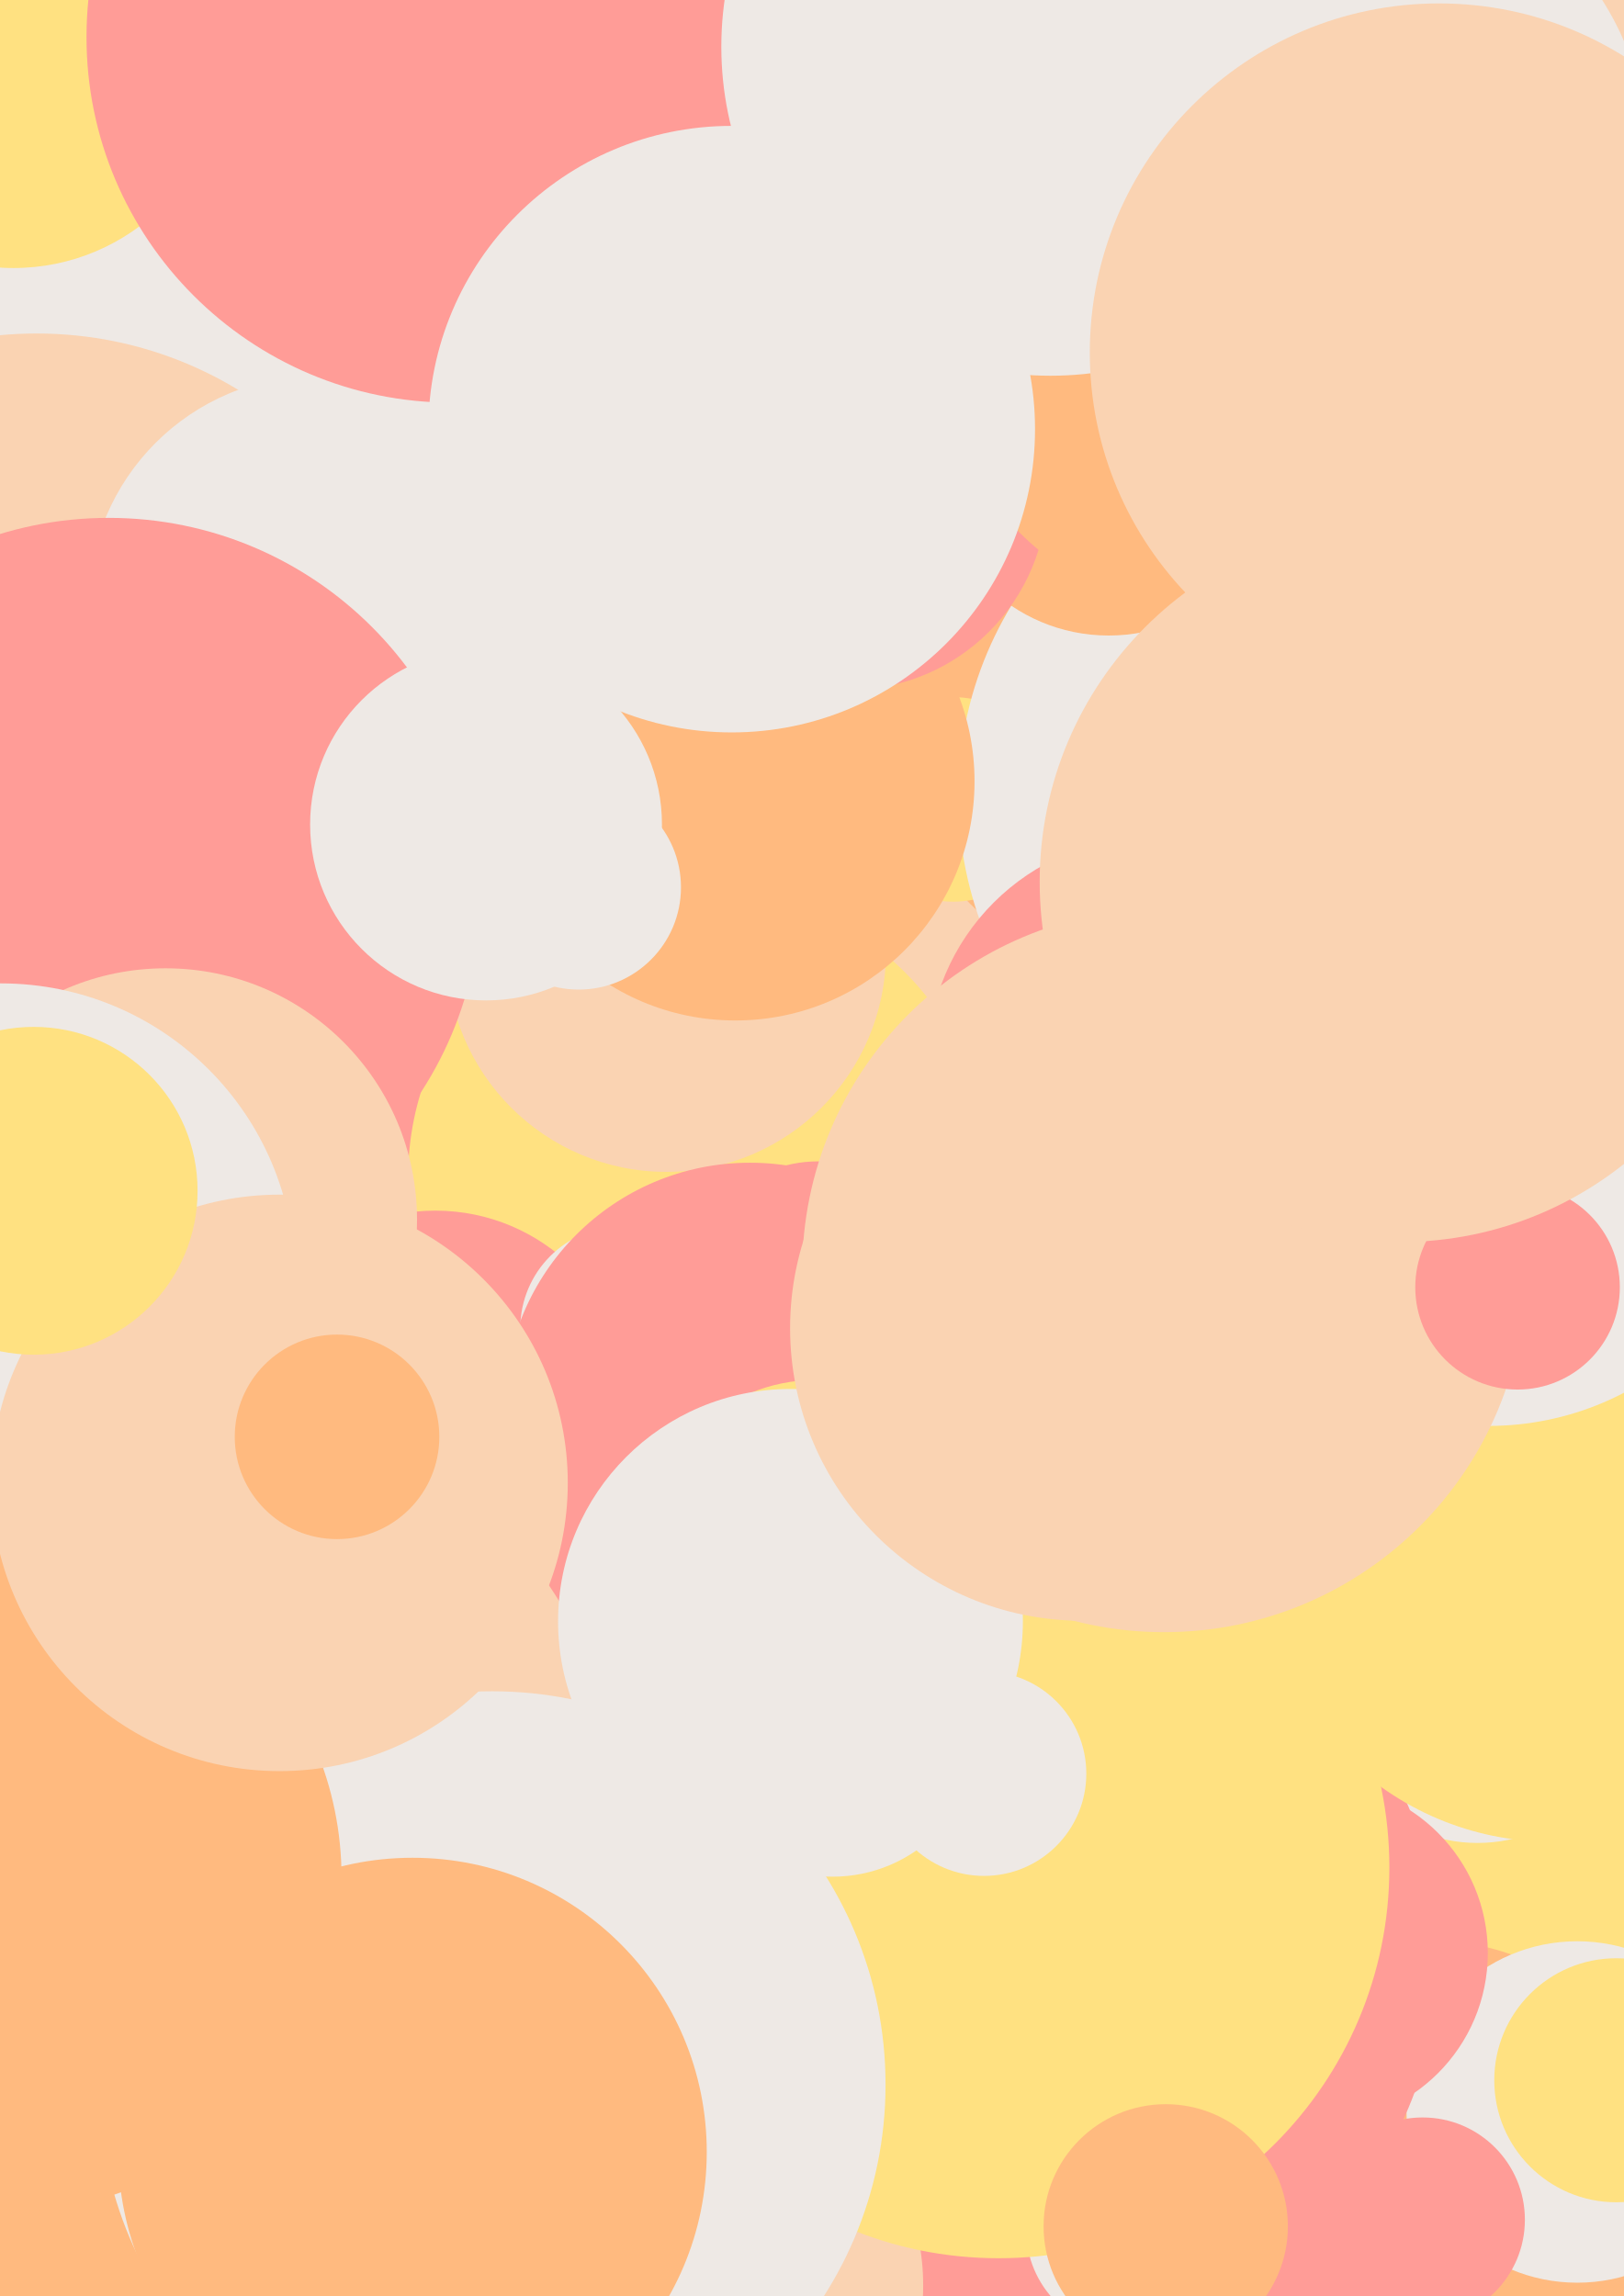
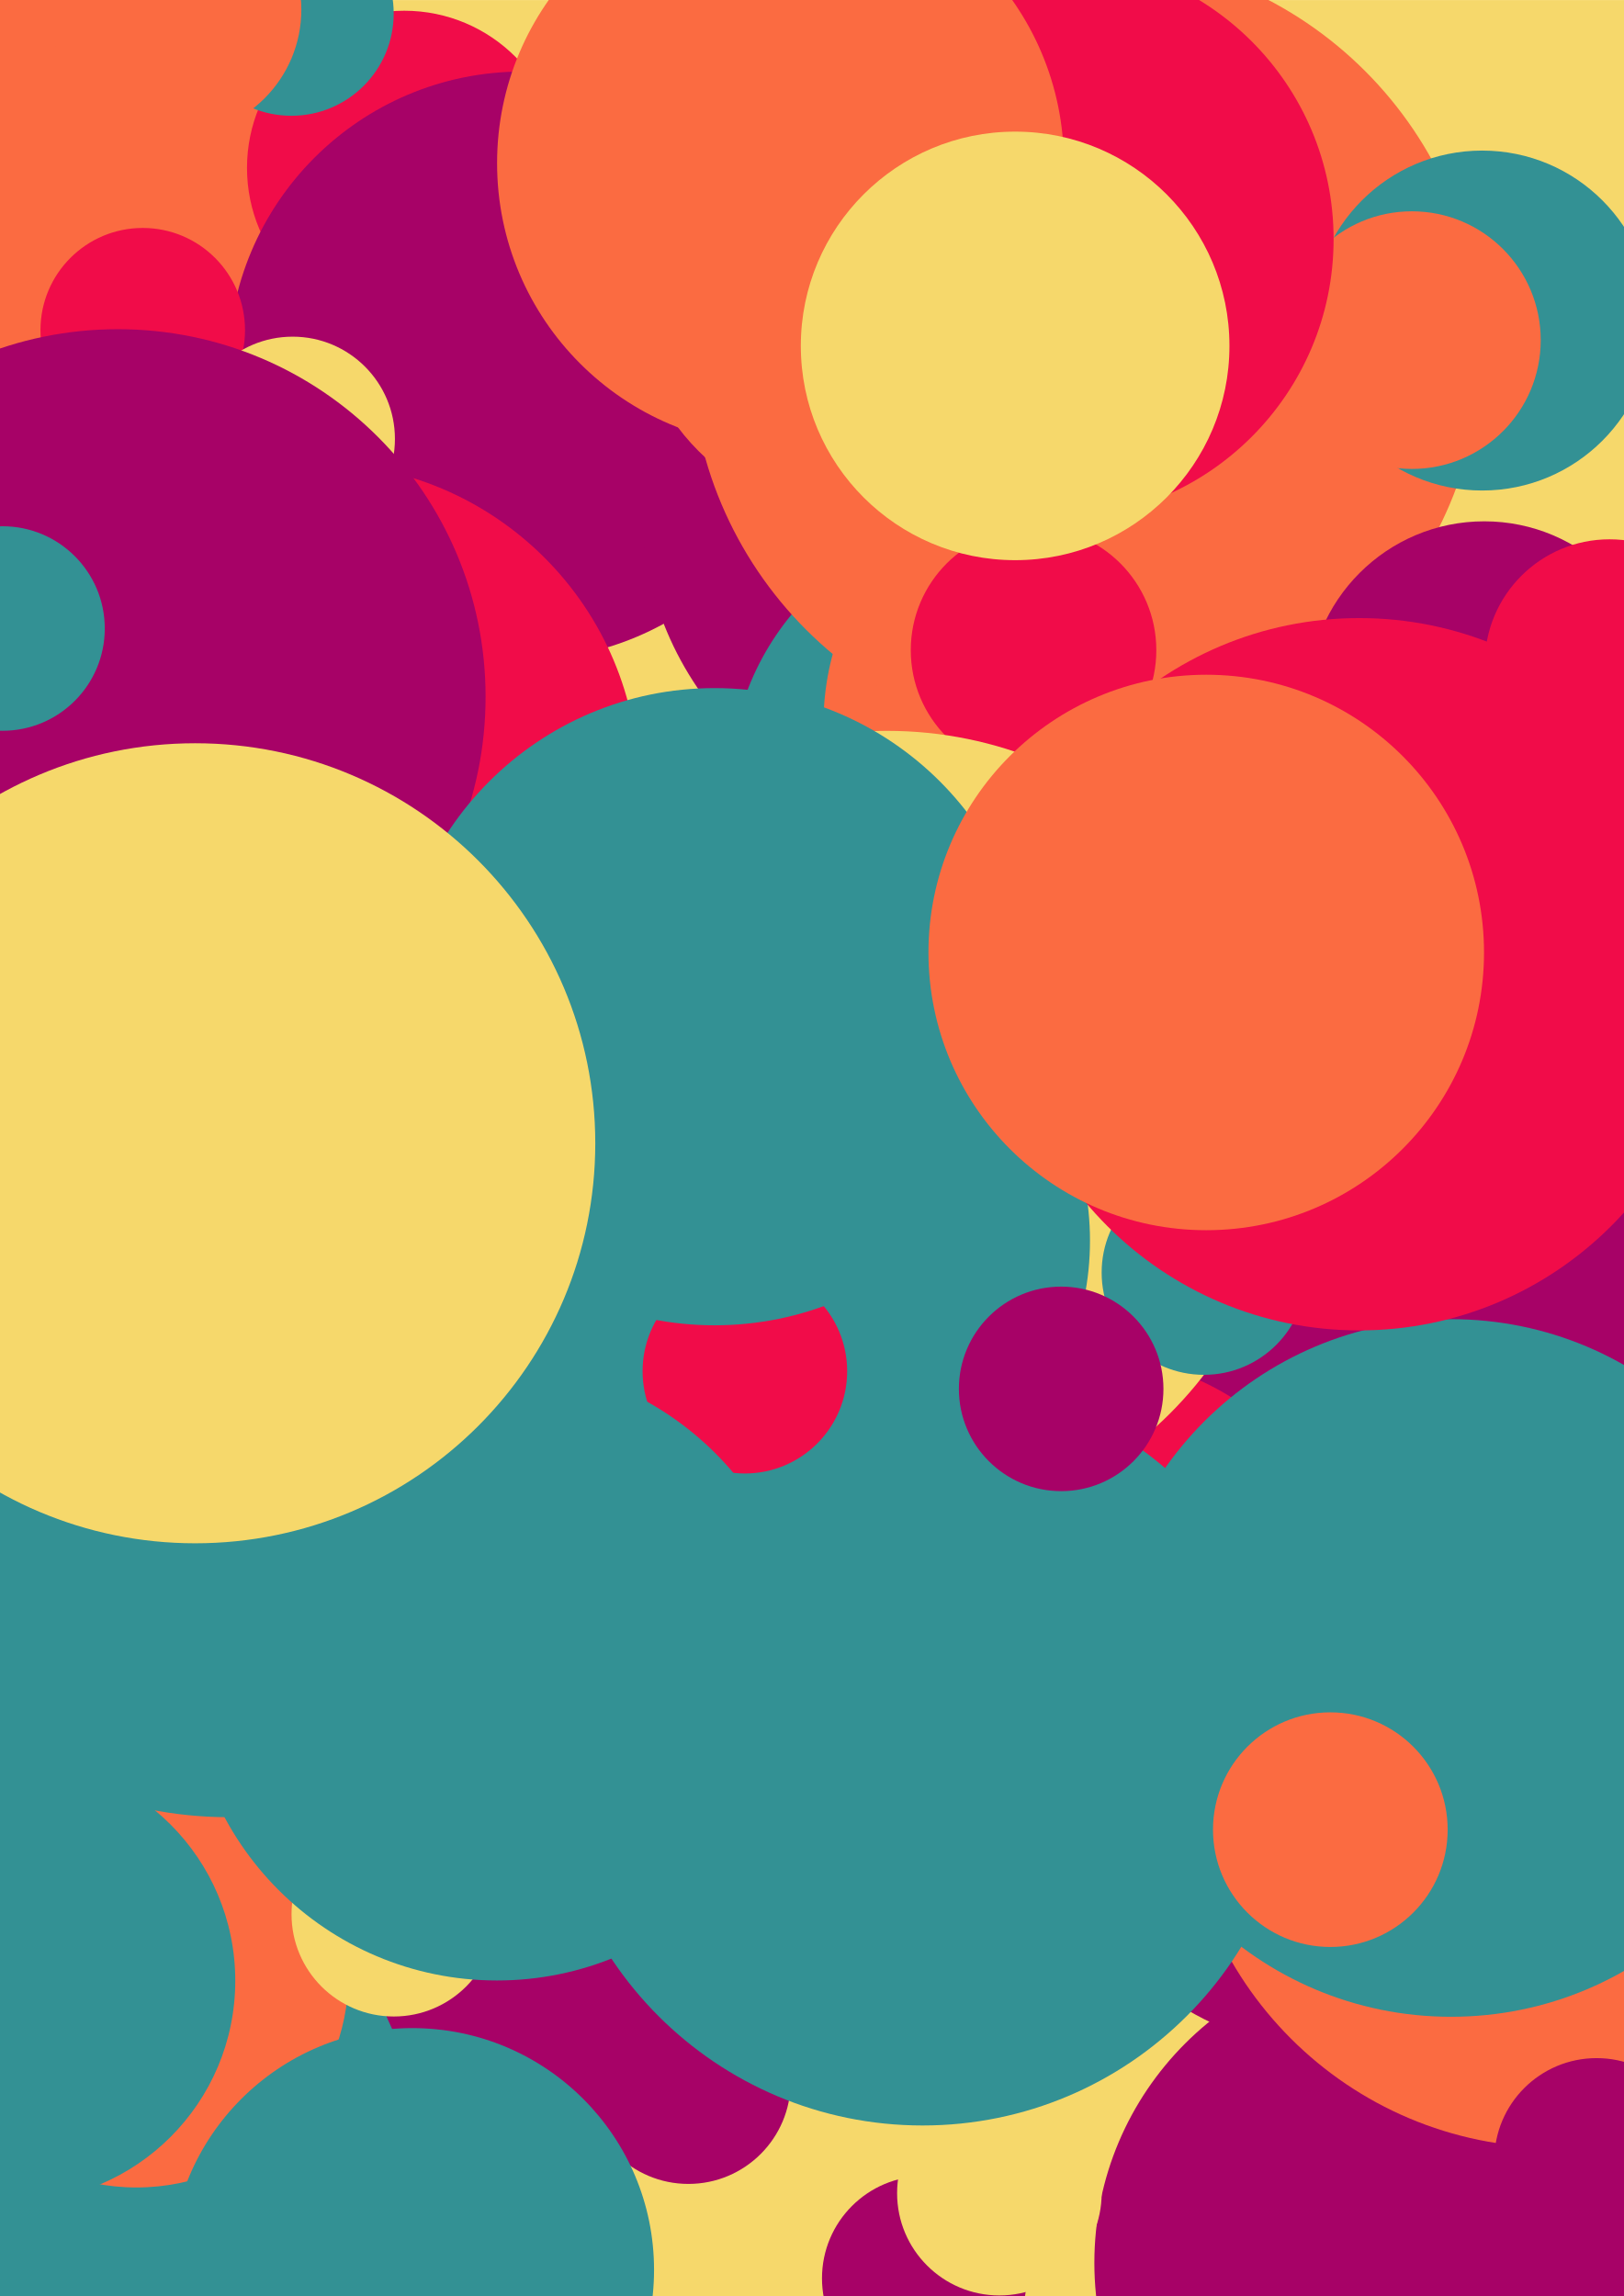
- <svg xmlns="http://www.w3.org/2000/svg" width="794" height="1123" viewBox="0 0 793.701 1122.52" version="1.1" id="sketcher_wrapper_sketcher_svg_1.695926051e+12">
+ <svg xmlns="http://www.w3.org/2000/svg" width="794" height="1123" viewBox="0 0 793.701 1122.52" version="1.1" id="sketcher_wrapper_sketcher_svg_1.695927765e+12">
  <defs />
  <rect y="0" x="0" width="794" id="background-layer" height="1123" fill="white" data-count="2" />
-   <rect y="0" x="0" width="794" id="sketcher.draw.rectangle_3" height="1123" fill-opacity="1" fill="#EEE9E5" data-count="4" />
-   <circle r="105.644" id="sketcher.draw.circle_5" fill-opacity="1" fill="#EEE9E5" data-count="6" cy="55.673" cx="511.248" />
-   <circle r="92.141" id="sketcher.draw.circle_7" fill-opacity="1" fill="#FAD3B2" data-count="8" cy="632.536" cx="11.223" />
-   <circle r="189.854" id="sketcher.draw.circle_9" fill-opacity="1" fill="#FAD3B2" data-count="10" cy="352.879" cx="17.889" />
-   <circle r="184.234" id="sketcher.draw.circle_11" fill-opacity="1" fill="#EEE9E5" data-count="12" cy="417.695" cx="228.075" />
-   <circle r="174.567" id="sketcher.draw.circle_13" fill-opacity="1" fill="#FFE181" data-count="14" cy="922.303" cx="636.093" />
-   <circle r="131.384" id="sketcher.draw.circle_15" fill-opacity="1" fill="#FAD3B2" data-count="16" cy="597.687" cx="351.09" />
-   <circle r="50" id="sketcher.draw.circle_17" fill-opacity="1" fill="#FAD3B2" data-count="18" cy="808.31" cx="631.661" />
-   <circle r="121.016" id="sketcher.draw.circle_19" fill-opacity="1" fill="#FFBA7F" data-count="20" cy="1069.653" cx="698.274" />
-   <circle r="50" id="sketcher.draw.circle_21" fill-opacity="1" fill="#FF9C97" data-count="22" cy="628.361" cx="294.694" />
-   <circle r="50" id="sketcher.draw.circle_23" fill-opacity="1" fill="#FFE181" data-count="24" cy="1005.317" cx="314.151" />
-   <circle r="184.744" id="sketcher.draw.circle_25" fill-opacity="1" fill="#EEE9E5" data-count="26" cy="681.249" cx="188.614" />
-   <circle r="74.04" id="sketcher.draw.circle_27" fill-opacity="1" fill="#EEE9E5" data-count="28" cy="827.005" cx="722.255" />
-   <circle r="193.944" id="sketcher.draw.circle_29" fill-opacity="1" fill="#FF9C97" data-count="30" cy="425.182" cx="260.332" />
-   <circle r="83.468" id="sketcher.draw.circle_31" fill-opacity="1" fill="#EEE9E5" data-count="32" cy="1032.575" cx="771.031" />
-   <circle r="114.726" id="sketcher.draw.circle_33" fill-opacity="1" fill="#FAD3B2" data-count="34" cy="446.958" cx="407.515" />
-   <circle r="136.992" id="sketcher.draw.circle_35" fill-opacity="1" fill="#FFE181" data-count="36" cy="911.26" cx="125.707" />
-   <circle r="74.203" id="sketcher.draw.circle_37" fill-opacity="1" fill="#FFE181" data-count="38" cy="518.704" cx="744.941" />
-   <circle r="66.931" id="sketcher.draw.circle_39" fill-opacity="1" fill="#FFBA7F" data-count="40" cy="128.628" cx="561.126" />
-   <circle r="136.999" id="sketcher.draw.circle_41" fill-opacity="1" fill="#EEE9E5" data-count="42" cy="7.541" cx="264.331" />
-   <circle r="90.513" id="sketcher.draw.circle_43" fill-opacity="1" fill="#FF9C97" data-count="44" cy="476.926" cx="307.852" />
-   <circle r="50" id="sketcher.draw.circle_45" fill-opacity="1" fill="#FFE181" data-count="46" cy="307.83" cx="705.71" />
-   <circle r="183.153" id="sketcher.draw.circle_47" fill-opacity="1" fill="#FFBA7F" data-count="48" cy="976.858" cx="67.682" />
-   <circle r="142.259" id="sketcher.draw.circle_49" fill-opacity="1" fill="#FFE181" data-count="50" cy="575.889" cx="341.73" />
-   <circle r="81.307" id="sketcher.draw.circle_51" fill-opacity="1" fill="#EEE9E5" data-count="52" cy="856.706" cx="368.324" />
-   <circle r="89.972" id="sketcher.draw.circle_53" fill-opacity="1" fill="#FFBA7F" data-count="54" cy="145.339" cx="720.542" />
-   <circle r="189.658" id="sketcher.draw.circle_55" fill-opacity="1" fill="#FF9C97" data-count="56" cy="956.926" cx="513.695" />
-   <circle r="103.351" id="sketcher.draw.circle_57" fill-opacity="1" fill="#FFE181" data-count="58" cy="27.668" cx="6.535" />
-   <circle r="95.328" id="sketcher.draw.circle_59" fill-opacity="1" fill="#FF9C97" data-count="60" cy="687.207" cx="212.753" />
-   <circle r="83.306" id="sketcher.draw.circle_61" fill-opacity="1" fill="#FF9C97" data-count="62" cy="415.329" cx="715.55" />
-   <circle r="50" id="sketcher.draw.circle_63" fill-opacity="1" fill="#EEE9E5" data-count="64" cy="1090.118" cx="551.629" />
-   <circle r="62.635" id="sketcher.draw.circle_65" fill-opacity="1" fill="#FF9C97" data-count="66" cy="1108.895" cx="654.322" />
-   <circle r="113.334" id="sketcher.draw.circle_67" fill-opacity="1" fill="#FAD3B2" data-count="68" cy="1117.366" cx="337.959" />
-   <circle r="50" id="sketcher.draw.circle_69" fill-opacity="1" fill="#FF9C97" data-count="70" cy="1085.255" cx="695.437" />
-   <circle r="62.322" id="sketcher.draw.circle_71" fill-opacity="1" fill="#FF9C97" data-count="72" cy="924.727" cx="240.131" />
-   <circle r="159.327" id="sketcher.draw.circle_73" fill-opacity="1" fill="#EEE9E5" data-count="74" cy="512.9" cx="654.652" />
-   <circle r="160.961" id="sketcher.draw.circle_75" fill-opacity="1" fill="#FFBA7F" data-count="76" cy="328.057" cx="588.072" />
-   <circle r="50" id="sketcher.draw.circle_77" fill-opacity="1" fill="#EEE9E5" data-count="78" cy="27.408" cx="465.986" />
-   <circle r="146.479" id="sketcher.draw.circle_79" fill-opacity="1" fill="#FFE181" data-count="80" cy="685.035" cx="621.598" />
-   <circle r="50" id="sketcher.draw.circle_81" fill-opacity="1" fill="#FF9C97" data-count="82" cy="804.422" cx="270.546" />
-   <circle r="50" id="sketcher.draw.circle_83" fill-opacity="1" fill="#FFE181" data-count="84" cy="390.827" cx="465.901" />
-   <circle r="83.759" id="sketcher.draw.circle_85" fill-opacity="1" fill="#FFE181" data-count="86" cy="1.101" cx="740.378" />
-   <circle r="107.332" id="sketcher.draw.circle_87" fill-opacity="1" fill="#FAD3B2" data-count="88" cy="465.597" cx="325.749" />
-   <circle r="179.86" id="sketcher.draw.circle_89" fill-opacity="1" fill="#EEE9E5" data-count="90" cy="389.127" cx="648.324" />
-   <circle r="112.105" id="sketcher.draw.circle_91" fill-opacity="1" fill="#EEE9E5" data-count="92" cy="295.78" cx="155.324" />
-   <circle r="154.579" id="sketcher.draw.circle_93" fill-opacity="1" fill="#FF9C97" data-count="94" cy="11.63" cx="523.034" />
-   <circle r="50" id="sketcher.draw.circle_95" fill-opacity="1" fill="#FFBA7F" data-count="96" cy="1002.097" cx="411.637" />
-   <circle r="50" id="sketcher.draw.circle_97" fill-opacity="1" fill="#EEE9E5" data-count="98" cy="1095.913" cx="211.962" />
-   <circle r="89.715" id="sketcher.draw.circle_99" fill-opacity="1" fill="#FFE181" data-count="100" cy="748.598" cx="174.9" />
-   <circle r="184.329" id="sketcher.draw.circle_101" fill-opacity="1" fill="#FF9C97" data-count="102" cy="763.886" cx="538.104" />
-   <circle r="190.504" id="sketcher.draw.circle_103" fill-opacity="1" fill="#FAD3B2" data-count="104" cy="881.979" cx="110.65" />
-   <circle r="181.879" id="sketcher.draw.circle_105" fill-opacity="1" fill="#FF9C97" data-count="106" cy="435.055" cx="53.162" />
-   <circle r="144.079" id="sketcher.draw.circle_107" fill-opacity="1" fill="#FF9C97" data-count="108" cy="146.56" cx="695.028" />
-   <circle r="177.294" id="sketcher.draw.circle_109" fill-opacity="1" fill="#FFBA7F" data-count="110" cy="76.554" cx="441.364" />
-   <circle r="69.145" id="sketcher.draw.circle_111" fill-opacity="1" fill="#FAD3B2" data-count="112" cy="22.837" cx="741.098" />
-   <circle r="62.637" id="sketcher.draw.circle_113" fill-opacity="1" fill="#FF9C97" data-count="114" cy="630.435" cx="399.88" />
-   <circle r="122.938" id="sketcher.draw.circle_115" fill-opacity="1" fill="#FAD3B2" data-count="116" cy="596.342" cx="80.924" />
-   <circle r="83.058" id="sketcher.draw.circle_117" fill-opacity="1" fill="#FF9C97" data-count="118" cy="954.861" cx="644.254" />
-   <circle r="143.75" id="sketcher.draw.circle_119" fill-opacity="1" fill="#EEE9E5" data-count="120" cy="624.524" cx="0.413" />
-   <circle r="69.266" id="sketcher.draw.circle_121" fill-opacity="1" fill="#FFBA7F" data-count="122" cy="650.714" cx="580.391" />
-   <circle r="50" id="sketcher.draw.circle_123" fill-opacity="1" fill="#EEE9E5" data-count="124" cy="649.49" cx="304.328" />
-   <circle r="191.035" id="sketcher.draw.circle_125" fill-opacity="1" fill="#FFE181" data-count="126" cy="913.047" cx="488.154" />
-   <circle r="120.042" id="sketcher.draw.circle_127" fill-opacity="1" fill="#FF9C97" data-count="128" cy="688.499" cx="366.63" />
-   <circle r="84.077" id="sketcher.draw.circle_129" fill-opacity="1" fill="#FFE181" data-count="130" cy="758.725" cx="399.08" />
-   <circle r="116.923" id="sketcher.draw.circle_131" fill-opacity="1" fill="#FFBA7F" data-count="132" cy="381.984" cx="359.476" />
-   <circle r="178.728" id="sketcher.draw.circle_133" fill-opacity="1" fill="#FF9C97" data-count="134" cy="18.114" cx="221.012" />
-   <circle r="176.45" id="sketcher.draw.circle_135" fill-opacity="1" fill="#FAD3B2" data-count="136" cy="73.576" cx="642.663" />
-   <circle r="109.94" id="sketcher.draw.circle_137" fill-opacity="1" fill="#FF9C97" data-count="138" cy="519.032" cx="563.472" />
-   <circle r="85.997" id="sketcher.draw.circle_139" fill-opacity="1" fill="#EEE9E5" data-count="140" cy="403.105" cx="237.598" />
-   <circle r="113.609" id="sketcher.draw.circle_141" fill-opacity="1" fill="#EEE9E5" data-count="142" cy="792.682" cx="386.417" />
-   <circle r="192.315" id="sketcher.draw.circle_143" fill-opacity="1" fill="#EEE9E5" data-count="144" cy="1019.198" cx="240.581" />
-   <circle r="85" id="sketcher.draw.circle_145" fill-opacity="1" fill="#FFBA7F" data-count="146" cy="225.7" cx="541.989" />
-   <circle r="97.292" id="sketcher.draw.circle_147" fill-opacity="1" fill="#FF9C97" data-count="148" cy="240.001" cx="414.749" />
-   <circle r="99.284" id="sketcher.draw.circle_149" fill-opacity="1" fill="#EEE9E5" data-count="150" cy="494.567" cx="652.47" />
-   <circle r="59.655" id="sketcher.draw.circle_151" fill-opacity="1" fill="#FFE181" data-count="152" cy="1017.067" cx="790.122" />
-   <circle r="143.446" id="sketcher.draw.circle_153" fill-opacity="1" fill="#FFE181" data-count="154" cy="757.017" cx="758.682" />
-   <circle r="163.553" id="sketcher.draw.circle_155" fill-opacity="1" fill="#FFBA7F" data-count="156" cy="918.032" cx="3.417" />
-   <circle r="72" id="sketcher.draw.circle_157" fill-opacity="1" fill="#EEE9E5" data-count="158" cy="845.536" cx="406.939" />
-   <circle r="140.925" id="sketcher.draw.circle_159" fill-opacity="1" fill="#FAD3B2" data-count="160" cy="724.994" cx="136.632" />
-   <circle r="160.988" id="sketcher.draw.circle_161" fill-opacity="1" fill="#FFE181" data-count="162" cy="200.579" cx="742.404" />
-   <circle r="94.946" id="sketcher.draw.circle_163" fill-opacity="1" fill="#EEE9E5" data-count="164" cy="566.888" cx="548.617" />
-   <circle r="59.714" id="sketcher.draw.circle_165" fill-opacity="1" fill="#FFBA7F" data-count="166" cy="1088.484" cx="569.866" />
-   <circle r="143.031" id="sketcher.draw.circle_167" fill-opacity="1" fill="#FAD3B2" data-count="168" cy="649.38" cx="529.266" />
-   <circle r="50" id="sketcher.draw.circle_169" fill-opacity="1" fill="#FF9C97" data-count="170" cy="289.948" cx="641.069" />
-   <circle r="50" id="sketcher.draw.circle_171" fill-opacity="1" fill="#EEE9E5" data-count="172" cy="867.151" cx="481.041" />
-   <circle r="63.565" id="sketcher.draw.circle_173" fill-opacity="1" fill="#FFBA7F" data-count="174" cy="428.477" cx="607.604" />
-   <circle r="50" id="sketcher.draw.circle_175" fill-opacity="1" fill="#FFBA7F" data-count="176" cy="702.481" cx="164.759" />
-   <circle r="143.839" id="sketcher.draw.circle_177" fill-opacity="1" fill="#FFBA7F" data-count="178" cy="1052.121" cx="201.653" />
-   <circle r="143.497" id="sketcher.draw.circle_179" fill-opacity="1" fill="#EEE9E5" data-count="180" cy="553.645" cx="727.558" />
-   <circle r="50" id="sketcher.draw.circle_181" fill-opacity="1" fill="#FAD3B2" data-count="182" cy="477.33" cx="742.025" />
-   <circle r="141.034" id="sketcher.draw.circle_183" fill-opacity="1" fill="#FFBA7F" data-count="184" cy="160.36" cx="597.847" />
-   <circle r="80.137" id="sketcher.draw.circle_185" fill-opacity="1" fill="#FFE181" data-count="186" cy="582.181" cx="16.445" />
-   <circle r="50" id="sketcher.draw.circle_187" fill-opacity="1" fill="#EEE9E5" data-count="188" cy="433.807" cx="282.894" />
-   <circle r="176.872" id="sketcher.draw.circle_189" fill-opacity="1" fill="#FAD3B2" data-count="190" cy="621.105" cx="569.033" />
-   <circle r="160.878" id="sketcher.draw.circle_191" fill-opacity="1" fill="#EEE9E5" data-count="192" cy="22.8" cx="513.494" />
-   <circle r="148.276" id="sketcher.draw.circle_193" fill-opacity="1" fill="#EEE9E5" data-count="194" cy="209.794" cx="357.694" />
-   <circle r="143.047" id="sketcher.draw.circle_195" fill-opacity="1" fill="#EEE9E5" data-count="196" cy="76.697" cx="662.477" />
-   <circle r="50" id="sketcher.draw.circle_197" fill-opacity="1" fill="#FF9C97" data-count="198" cy="629.359" cx="741.849" />
-   <circle r="61.876" id="sketcher.draw.circle_199" fill-opacity="1" fill="#FFBA7F" data-count="200" cy="256.138" cx="626.258" />
-   <circle r="170.723" id="sketcher.draw.circle_201" fill-opacity="1" fill="#FAD3B2" data-count="202" cy="172.365" cx="703.463" />
-   <circle r="176.128" id="sketcher.draw.circle_203" fill-opacity="1" fill="#FAD3B2" data-count="204" cy="431.112" cx="684.373" />
+   <rect y="0" x="0" width="794" id="sketcher.draw.rectangle_3" height="1123" fill-opacity="1" fill="#F6D86B" data-count="4" />
+   <circle r="95.983" id="sketcher.draw.circle_5" fill-opacity="1" fill="#F6D86B" data-count="6" cy="698.758" cx="120.645" />
+   <circle r="152.664" id="sketcher.draw.circle_7" fill-opacity="1" fill="#339194" data-count="8" cy="562.579" cx="715.161" />
+   <circle r="70.076" id="sketcher.draw.circle_9" fill-opacity="1" fill="#F6D86B" data-count="10" cy="174.161" cx="312.949" />
+   <circle r="132.847" id="sketcher.draw.circle_11" fill-opacity="1" fill="#FB6B41" data-count="12" cy="53.379" cx="21.35" />
+   <circle r="113.295" id="sketcher.draw.circle_13" fill-opacity="1" fill="#FB6B41" data-count="14" cy="564.496" cx="55.56" />
+   <circle r="76.85" id="sketcher.draw.circle_15" fill-opacity="1" fill="#F10C49" data-count="16" cy="82.062" cx="197.595" />
+   <circle r="151.694" id="sketcher.draw.circle_17" fill-opacity="1" fill="#A70267" data-count="18" cy="1106.313" cx="686.667" />
+   <circle r="143.811" id="sketcher.draw.circle_19" fill-opacity="1" fill="#A70267" data-count="20" cy="178.763" cx="255.417" />
+   <circle r="80.355" id="sketcher.draw.circle_21" fill-opacity="1" fill="#F6D86B" data-count="22" cy="425.202" cx="558.672" />
+   <circle r="50" id="sketcher.draw.circle_23" fill-opacity="1" fill="#339194" data-count="24" cy="732.753" cx="245.399" />
+   <circle r="158.387" id="sketcher.draw.circle_25" fill-opacity="1" fill="#339194" data-count="26" cy="705.366" cx="543.103" />
+   <circle r="159.833" id="sketcher.draw.circle_27" fill-opacity="1" fill="#A70267" data-count="28" cy="246.641" cx="473.323" />
+   <circle r="131.792" id="sketcher.draw.circle_29" fill-opacity="1" fill="#339194" data-count="30" cy="384.294" cx="488.617" />
+   <circle r="123.31" id="sketcher.draw.circle_31" fill-opacity="1" fill="#F6D86B" data-count="32" cy="682.842" cx="728.311" />
+   <circle r="170.504" id="sketcher.draw.circle_33" fill-opacity="1" fill="#FB6B41" data-count="34" cy="636.568" cx="557.729" />
+   <circle r="165.686" id="sketcher.draw.circle_35" fill-opacity="1" fill="#339194" data-count="36" cy="691.01" cx="528.39" />
+   <circle r="103.786" id="sketcher.draw.circle_37" fill-opacity="1" fill="#F6D86B" data-count="38" cy="584.697" cx="539.812" />
+   <circle r="129.667" id="sketcher.draw.circle_39" fill-opacity="1" fill="#FB6B41" data-count="40" cy="353.843" cx="532.226" />
+   <circle r="87.61" id="sketcher.draw.circle_41" fill-opacity="1" fill="#FB6B41" data-count="42" cy="894.49" cx="356.619" />
+   <circle r="125.727" id="sketcher.draw.circle_43" fill-opacity="1" fill="#F6D86B" data-count="44" cy="1108.363" cx="39.669" />
+   <circle r="80.883" id="sketcher.draw.circle_45" fill-opacity="1" fill="#F10C49" data-count="46" cy="769.555" cx="502.074" />
+   <circle r="186.256" id="sketcher.draw.circle_47" fill-opacity="1" fill="#339194" data-count="48" cy="1032.564" cx="18.621" />
+   <circle r="50" id="sketcher.draw.circle_49" fill-opacity="1" fill="#FB6B41" data-count="50" cy="957.495" cx="305.475" />
+   <circle r="50" id="sketcher.draw.circle_51" fill-opacity="1" fill="#F6D86B" data-count="52" cy="314.748" cx="756.069" />
+   <circle r="141.049" id="sketcher.draw.circle_53" fill-opacity="1" fill="#F10C49" data-count="54" cy="610.865" cx="289.706" />
+   <circle r="193.188" id="sketcher.draw.circle_55" fill-opacity="1" fill="#FB6B41" data-count="56" cy="171.3" cx="530.714" />
+   <circle r="50" id="sketcher.draw.circle_57" fill-opacity="1" fill="#FB6B41" data-count="58" cy="846.6" cx="293.281" />
+   <circle r="60.016" id="sketcher.draw.circle_59" fill-opacity="1" fill="#F10C49" data-count="60" cy="317.857" cx="505.247" />
+   <circle r="152.803" id="sketcher.draw.circle_61" fill-opacity="1" fill="#339194" data-count="62" cy="621.695" cx="700.536" />
+   <circle r="139.642" id="sketcher.draw.circle_63" fill-opacity="1" fill="#F6D86B" data-count="64" cy="714.014" cx="101.497" />
+   <circle r="93.52" id="sketcher.draw.circle_65" fill-opacity="1" fill="#A70267" data-count="66" cy="950.801" cx="275.685" />
+   <circle r="161.941" id="sketcher.draw.circle_67" fill-opacity="1" fill="#A70267" data-count="68" cy="734.535" cx="766.921" />
+   <circle r="50" id="sketcher.draw.circle_69" fill-opacity="1" fill="#339194" data-count="70" cy="6.575" cx="142.455" />
+   <circle r="180.893" id="sketcher.draw.circle_71" fill-opacity="1" fill="#A70267" data-count="72" cy="825.961" cx="670.731" />
+   <circle r="66.15" id="sketcher.draw.circle_73" fill-opacity="1" fill="#FB6B41" data-count="74" cy="902.7" cx="793.753" />
+   <circle r="123.253" id="sketcher.draw.circle_75" fill-opacity="1" fill="#F10C49" data-count="76" cy="720.796" cx="230.601" />
+   <circle r="116.701" id="sketcher.draw.circle_77" fill-opacity="1" fill="#A70267" data-count="78" cy="860.617" cx="564.773" />
+   <circle r="50" id="sketcher.draw.circle_79" fill-opacity="1" fill="#A70267" data-count="80" cy="1017.749" cx="336.521" />
+   <circle r="181.854" id="sketcher.draw.circle_81" fill-opacity="1" fill="#FB6B41" data-count="82" cy="868.083" cx="759.624" />
+   <circle r="86.167" id="sketcher.draw.circle_83" fill-opacity="1" fill="#A70267" data-count="84" cy="341.028" cx="725.577" />
+   <circle r="50" id="sketcher.draw.circle_85" fill-opacity="1" fill="#F6D86B" data-count="86" cy="586.316" cx="24.89" />
+   <circle r="71.193" id="sketcher.draw.circle_87" fill-opacity="1" fill="#A70267" data-count="88" cy="156.931" cx="565.218" />
+   <circle r="139.714" id="sketcher.draw.circle_89" fill-opacity="1" fill="#F10C49" data-count="90" cy="802.017" cx="528.484" />
+   <circle r="148.799" id="sketcher.draw.circle_91" fill-opacity="1" fill="#F10C49" data-count="92" cy="622.909" cx="229.759" />
+   <circle r="103.667" id="sketcher.draw.circle_93" fill-opacity="1" fill="#FB6B41" data-count="94" cy="965.821" cx="66.702" />
+   <circle r="124.94" id="sketcher.draw.circle_95" fill-opacity="1" fill="#F10C49" data-count="96" cy="548.077" cx="133.407" />
+   <circle r="50" id="sketcher.draw.circle_97" fill-opacity="1" fill="#F6D86B" data-count="98" cy="294.118" cx="49.67" />
+   <circle r="69.643" id="sketcher.draw.circle_99" fill-opacity="1" fill="#A70267" data-count="100" cy="564.098" cx="454.074" />
+   <circle r="106.901" id="sketcher.draw.circle_101" fill-opacity="1" fill="#A70267" data-count="102" cy="570.771" cx="109.954" />
+   <circle r="50" id="sketcher.draw.circle_103" fill-opacity="1" fill="#FB6B41" data-count="104" cy="888.034" cx="260.113" />
+   <circle r="50" id="sketcher.draw.circle_105" fill-opacity="1" fill="#F10C49" data-count="106" cy="161.422" cx="69.777" />
+   <circle r="50" id="sketcher.draw.circle_107" fill-opacity="1" fill="#339194" data-count="108" cy="54.44" cx="401.094" />
+   <circle r="83.102" id="sketcher.draw.circle_109" fill-opacity="1" fill="#339194" data-count="110" cy="156.695" cx="724.545" />
+   <circle r="50" id="sketcher.draw.circle_111" fill-opacity="1" fill="#F10C49" data-count="112" cy="508.346" cx="174.736" />
+   <circle r="170.54" id="sketcher.draw.circle_113" fill-opacity="1" fill="#339194" data-count="114" cy="815.489" cx="709.335" />
+   <circle r="94.133" id="sketcher.draw.circle_115" fill-opacity="1" fill="#F6D86B" data-count="116" cy="831.971" cx="287.53" />
+   <circle r="50" id="sketcher.draw.circle_117" fill-opacity="1" fill="#F10C49" data-count="118" cy="541.817" cx="157.627" />
+   <circle r="62.982" id="sketcher.draw.circle_119" fill-opacity="1" fill="#FB6B41" data-count="120" cy="166.265" cx="690.193" />
+   <circle r="184.478" id="sketcher.draw.circle_121" fill-opacity="1" fill="#A70267" data-count="122" cy="471.15" cx="6.673" />
+   <circle r="50" id="sketcher.draw.circle_123" fill-opacity="1" fill="#F10C49" data-count="124" cy="873.098" cx="439.11" />
+   <circle r="50" id="sketcher.draw.circle_125" fill-opacity="1" fill="#A70267" data-count="126" cy="1056.239" cx="780.483" />
+   <circle r="50" id="sketcher.draw.circle_127" fill-opacity="1" fill="#F6D86B" data-count="128" cy="935.891" cx="192.517" />
+   <circle r="59.267" id="sketcher.draw.circle_129" fill-opacity="1" fill="#339194" data-count="130" cy="622.951" cx="263.116" />
+   <circle r="50" id="sketcher.draw.circle_131" fill-opacity="1" fill="#F10C49" data-count="132" cy="580.619" cx="643.681" />
+   <circle r="172.651" id="sketcher.draw.circle_133" fill-opacity="1" fill="#F6D86B" data-count="134" cy="542.115" cx="422.052" />
+   <circle r="136.721" id="sketcher.draw.circle_135" fill-opacity="1" fill="#F10C49" data-count="136" cy="116.868" cx="515.205" />
+   <circle r="128.682" id="sketcher.draw.circle_137" fill-opacity="1" fill="#F6D86B" data-count="138" cy="313.572" cx="32.373" />
+   <circle r="157.416" id="sketcher.draw.circle_139" fill-opacity="1" fill="#F10C49" data-count="140" cy="383.972" cx="154.896" />
+   <circle r="50" id="sketcher.draw.circle_141" fill-opacity="1" fill="#F10C49" data-count="142" cy="545.593" cx="764.488" />
+   <circle r="50" id="sketcher.draw.circle_143" fill-opacity="1" fill="#F10C49" data-count="144" cy="470.052" cx="328.179" />
+   <circle r="103.483" id="sketcher.draw.circle_145" fill-opacity="1" fill="#F10C49" data-count="146" cy="503.913" cx="470.152" />
+   <circle r="195.524" id="sketcher.draw.circle_147" fill-opacity="1" fill="#F6D86B" data-count="148" cy="552.83" cx="433.668" />
+   <circle r="50" id="sketcher.draw.circle_149" fill-opacity="1" fill="#A70267" data-count="150" cy="1113.901" cx="451.828" />
+   <circle r="61.005" id="sketcher.draw.circle_151" fill-opacity="1" fill="#F10C49" data-count="152" cy="324.654" cx="786.836" />
+   <circle r="118.19" id="sketcher.draw.circle_153" fill-opacity="1" fill="#339194" data-count="154" cy="1109.759" cx="201.539" />
+   <circle r="195.868" id="sketcher.draw.circle_155" fill-opacity="1" fill="#339194" data-count="156" cy="692.578" cx="111.777" />
+   <circle r="85.311" id="sketcher.draw.circle_157" fill-opacity="1" fill="#FB6B41" data-count="158" cy="802.184" cx="197.461" />
+   <circle r="140.563" id="sketcher.draw.circle_159" fill-opacity="1" fill="#339194" data-count="160" cy="606.556" cx="392.273" />
+   <circle r="50" id="sketcher.draw.circle_161" fill-opacity="1" fill="#F6D86B" data-count="162" cy="1072.281" cx="488.542" />
+   <circle r="182.576" id="sketcher.draw.circle_163" fill-opacity="1" fill="#339194" data-count="164" cy="856.6" cx="451.006" />
+   <circle r="61.353" id="sketcher.draw.circle_165" fill-opacity="1" fill="#FB6B41" data-count="166" cy="4.65" cx="85.959" />
+   <circle r="110.353" id="sketcher.draw.circle_167" fill-opacity="1" fill="#FB6B41" data-count="168" cy="142.551" cx="419.591" />
+   <circle r="50" id="sketcher.draw.circle_169" fill-opacity="1" fill="#F10C49" data-count="170" cy="670.395" cx="364.131" />
+   <circle r="191.453" id="sketcher.draw.circle_171" fill-opacity="1" fill="#A70267" data-count="172" cy="508.866" cx="15.154" />
+   <circle r="50" id="sketcher.draw.circle_173" fill-opacity="1" fill="#339194" data-count="174" cy="622.162" cx="588.539" />
+   <circle r="108.007" id="sketcher.draw.circle_175" fill-opacity="1" fill="#339194" data-count="176" cy="968.406" cx="7.002" />
+   <circle r="50" id="sketcher.draw.circle_177" fill-opacity="1" fill="#F6D86B" data-count="178" cy="214.577" cx="143.06" />
+   <circle r="138.536" id="sketcher.draw.circle_179" fill-opacity="1" fill="#FB6B41" data-count="180" cy="79.745" cx="381.532" />
+   <circle r="179.735" id="sketcher.draw.circle_181" fill-opacity="1" fill="#A70267" data-count="182" cy="340.661" cx="57.638" />
+   <circle r="50" id="sketcher.draw.circle_183" fill-opacity="1" fill="#A70267" data-count="184" cy="679.036" cx="518.744" />
+   <circle r="174.14" id="sketcher.draw.circle_185" fill-opacity="1" fill="#F10C49" data-count="186" cy="476.304" cx="664.456" />
+   <circle r="50" id="sketcher.draw.circle_187" fill-opacity="1" fill="#339194" data-count="188" cy="307.268" cx="1.218" />
+   <circle r="57.328" id="sketcher.draw.circle_189" fill-opacity="1" fill="#339194" data-count="190" cy="428.955" cx="605.606" />
+   <circle r="57.357" id="sketcher.draw.circle_191" fill-opacity="1" fill="#FB6B41" data-count="192" cy="894.542" cx="650.327" />
+   <circle r="50" id="sketcher.draw.circle_193" fill-opacity="1" fill="#339194" data-count="194" cy="438.64" cx="80.573" />
+   <circle r="150.993" id="sketcher.draw.circle_195" fill-opacity="1" fill="#339194" data-count="196" cy="817.289" cx="242.951" />
+   <circle r="104.764" id="sketcher.draw.circle_197" fill-opacity="1" fill="#F6D86B" data-count="198" cy="169.092" cx="496.244" />
+   <circle r="155.773" id="sketcher.draw.circle_199" fill-opacity="1" fill="#339194" data-count="200" cy="492.177" cx="349.314" />
+   <circle r="195.58" id="sketcher.draw.circle_201" fill-opacity="1" fill="#F6D86B" data-count="202" cy="558.947" cx="95.419" />
+   <circle r="135.791" id="sketcher.draw.circle_203" fill-opacity="1" fill="#FB6B41" data-count="204" cy="465.661" cx="589.664" />
</svg>
